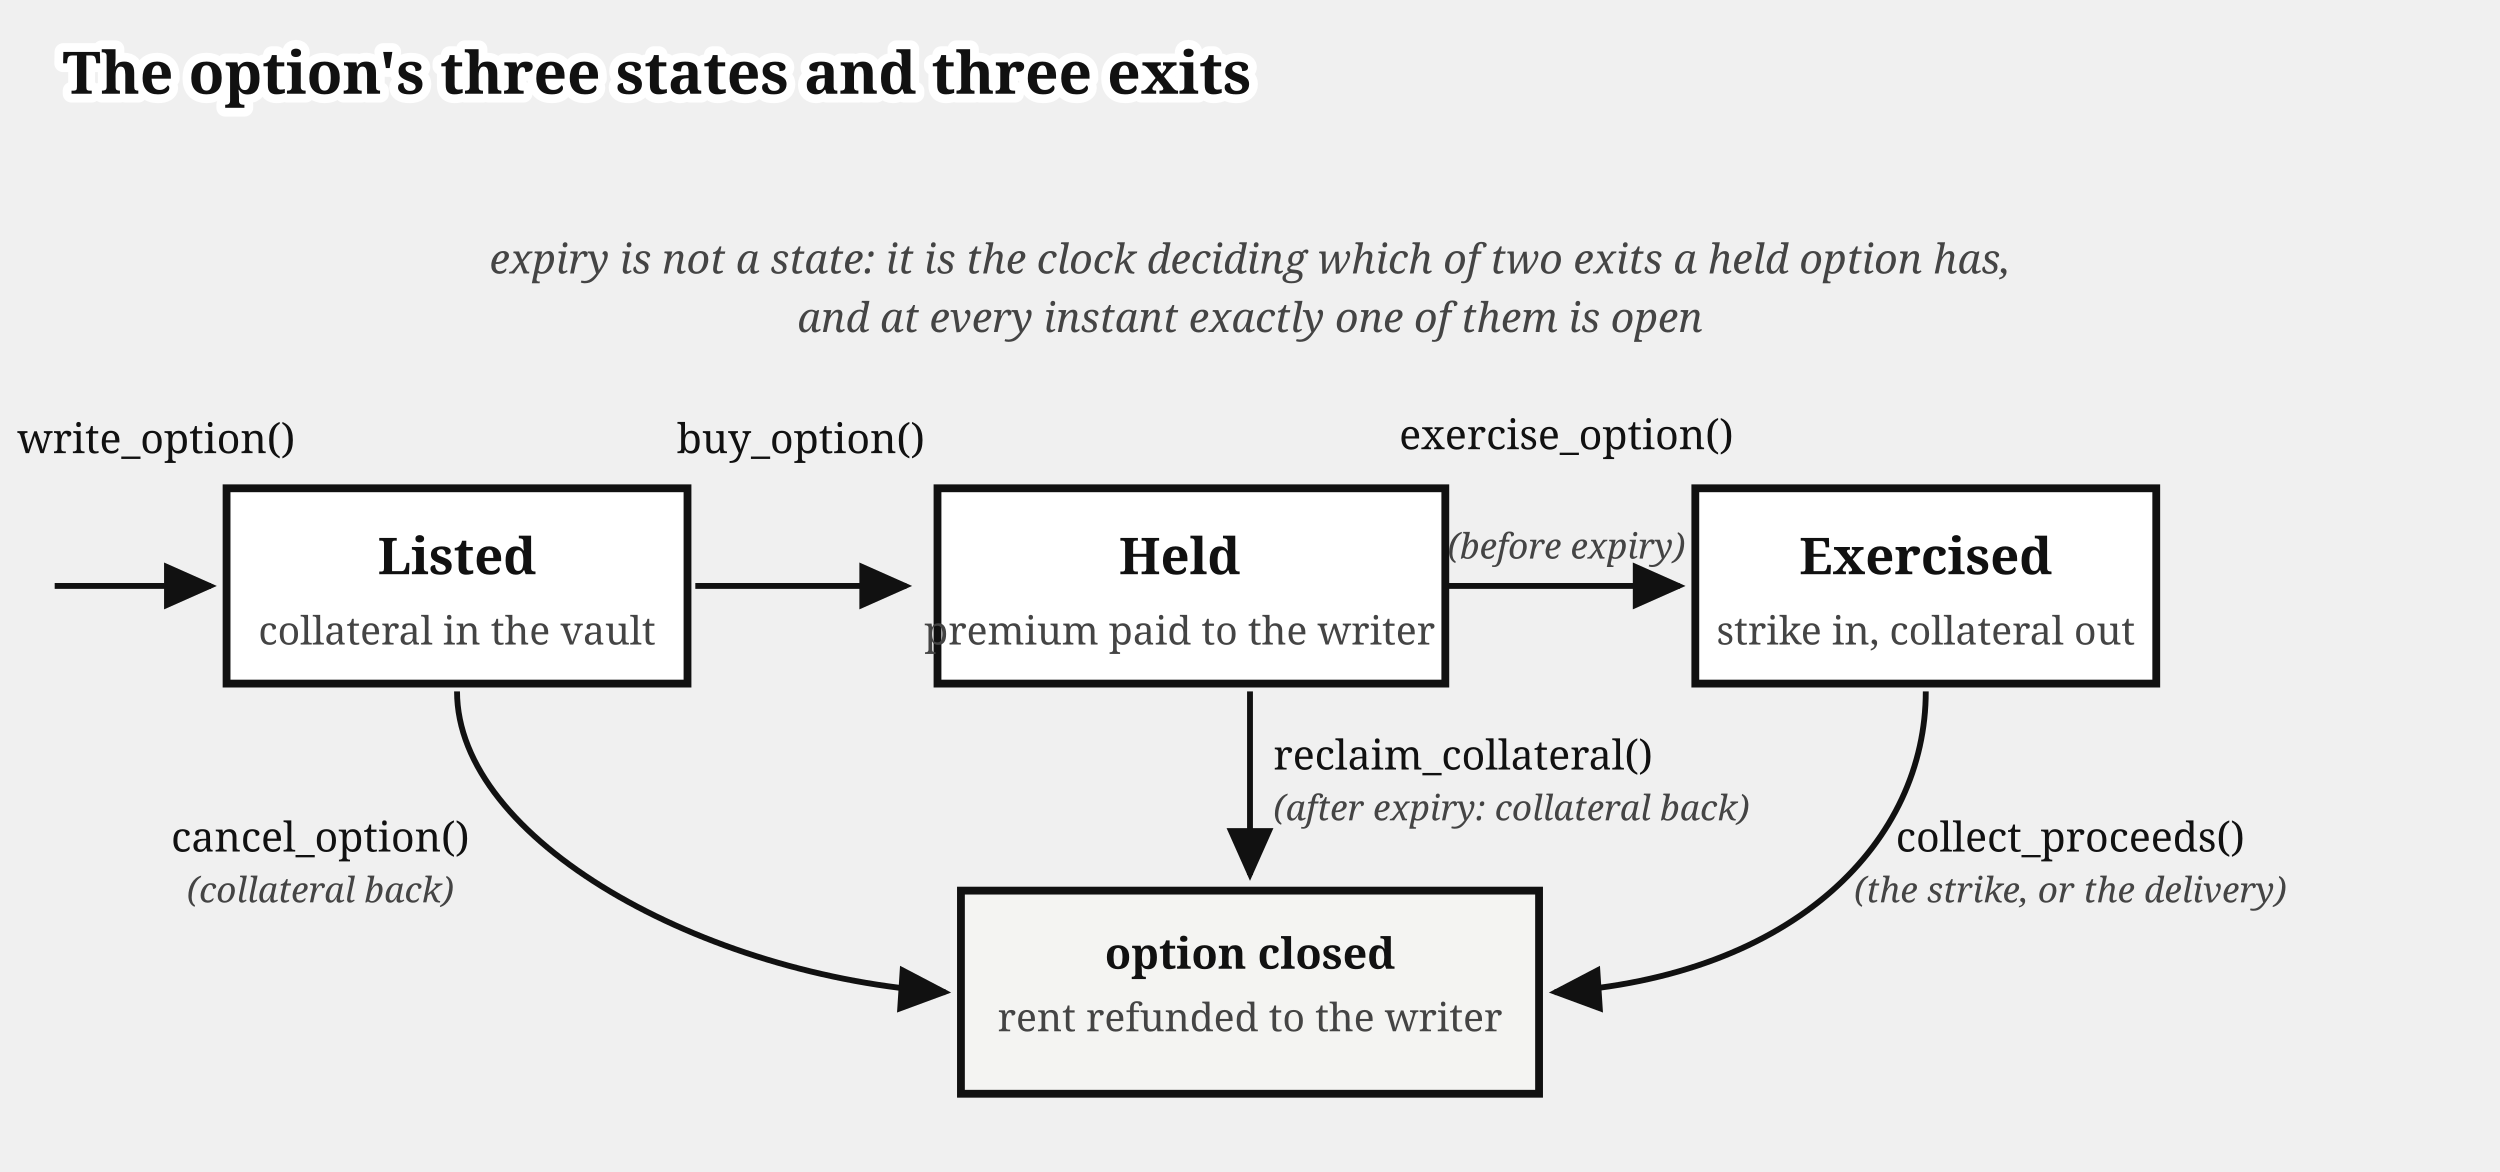
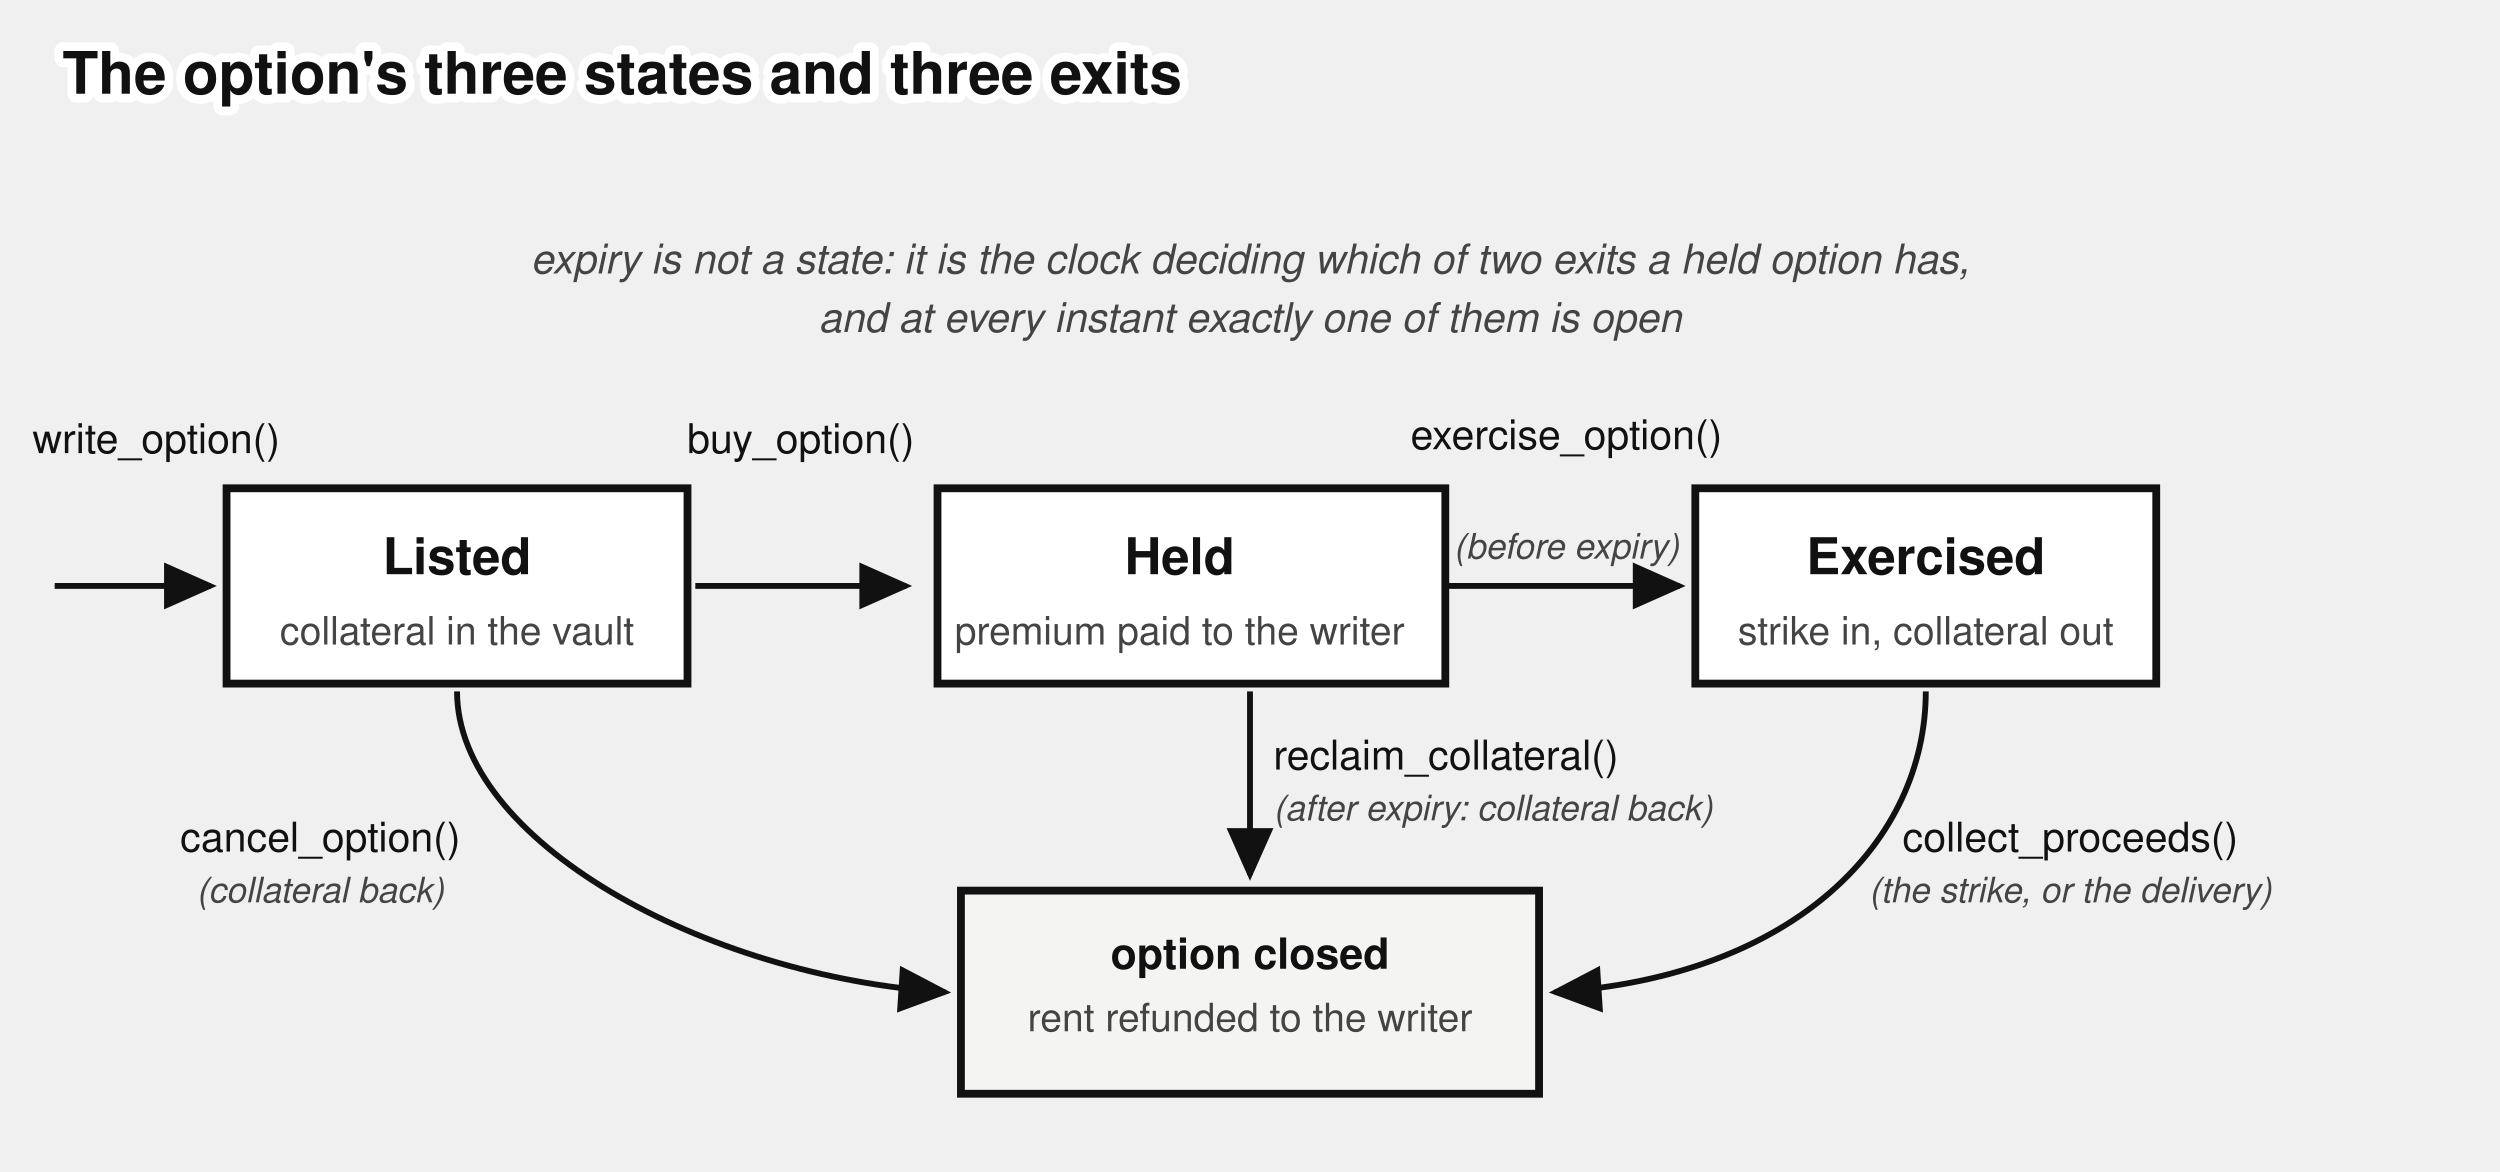
- <svg xmlns="http://www.w3.org/2000/svg" viewBox="0 0 640 300" font-family="Gelasio, Georgia, serif" fill="#111">
+ <svg xmlns="http://www.w3.org/2000/svg" viewBox="0 0 640 300" font-family="'Denim INK', Helvetica, Arial, sans-serif" fill="#111">
  <text stroke="#fff" stroke-width="4.5" paint-order="stroke" stroke-linejoin="round" x="16" y="24" font-size="15" font-weight="bold">The option's three states and three exits</text>
  <defs>
    <marker id="options-states-arr" markerWidth="9" markerHeight="8" refX="8" refY="4" orient="auto">
      <path d="M0,0 L9,4 L0,8 z" fill="#111" />
    </marker>
  </defs>
  <path d="M 14,150 L 54,150" fill="none" stroke="#111" stroke-width="1.5" marker-end="url(#options-states-arr)" />
  <text x="40" y="116" font-size="10.5" text-anchor="middle">write_option()</text>
  <rect x="58" y="125" width="118" height="50" fill="#fff" stroke="#111" stroke-width="2" />
  <text x="117" y="147" font-size="13" font-weight="bold" text-anchor="middle">Listed</text>
  <text x="117" y="165" font-size="10" fill="#444" text-anchor="middle">collateral in the vault</text>
  <rect x="240" y="125" width="130" height="50" fill="#fff" stroke="#111" stroke-width="2" />
  <text x="302" y="147" font-size="13" font-weight="bold" text-anchor="middle">Held</text>
  <text x="302" y="165" font-size="10" fill="#444" text-anchor="middle">premium paid to the writer</text>
  <rect x="434" y="125" width="118" height="50" fill="#fff" stroke="#111" stroke-width="2" />
  <text x="493" y="147" font-size="13" font-weight="bold" text-anchor="middle">Exercised</text>
  <text x="493" y="165" font-size="10" fill="#444" text-anchor="middle">strike in, collateral out</text>
  <path d="M 178,150 L 232,150" fill="none" stroke="#111" stroke-width="1.5" marker-end="url(#options-states-arr)" />
  <text x="205" y="116" font-size="10.5" text-anchor="middle">buy_option()</text>
  <path d="M 370,150 L 430,150" fill="none" stroke="#111" stroke-width="1.5" marker-end="url(#options-states-arr)" />
  <text x="401" y="115" font-size="10.5" text-anchor="middle">exercise_option()</text>
  <text x="401" y="143" font-size="9" font-style="italic" fill="#444" text-anchor="middle">(before expiry)</text>
  <rect x="246" y="228" width="148" height="52" fill="#f4f4f2" stroke="#111" stroke-width="2" />
  <text x="320" y="248" font-size="11" font-weight="bold" text-anchor="middle">option closed</text>
  <text x="320" y="264" font-size="10" fill="#444" text-anchor="middle">rent refunded to the writer</text>
  <path d="M 117,177 C 117,215 180,250 242,254" fill="none" stroke="#111" stroke-width="1.5" marker-end="url(#options-states-arr)" />
  <text x="82" y="218" font-size="10.5" text-anchor="middle">cancel_option()</text>
  <text x="82" y="231" font-size="9" font-style="italic" fill="#444" text-anchor="middle">(collateral back)</text>
  <path d="M 320,177 L 320,224" fill="none" stroke="#111" stroke-width="1.5" marker-end="url(#options-states-arr)" />
  <text x="326" y="197" font-size="10.5">reclaim_collateral()</text>
  <text x="326" y="210" font-size="9" font-style="italic" fill="#444">(after expiry: collateral back)</text>
  <path d="M 493,177 C 493,215 460,250 398,254" fill="none" stroke="#111" stroke-width="1.5" marker-end="url(#options-states-arr)" />
  <text x="530" y="218" font-size="10.5" text-anchor="middle">collect_proceeds()</text>
  <text x="530" y="231" font-size="9" font-style="italic" fill="#444" text-anchor="middle">(the strike, or the delivery)</text>
  <text x="320" y="70" font-size="10.5" fill="#444" font-style="italic" text-anchor="middle">expiry is not a state: it is the clock deciding which of two exits a held option has,</text>
  <text x="320" y="85" font-size="10.5" fill="#444" font-style="italic" text-anchor="middle">and at every instant exactly one of them is open</text>
</svg>
